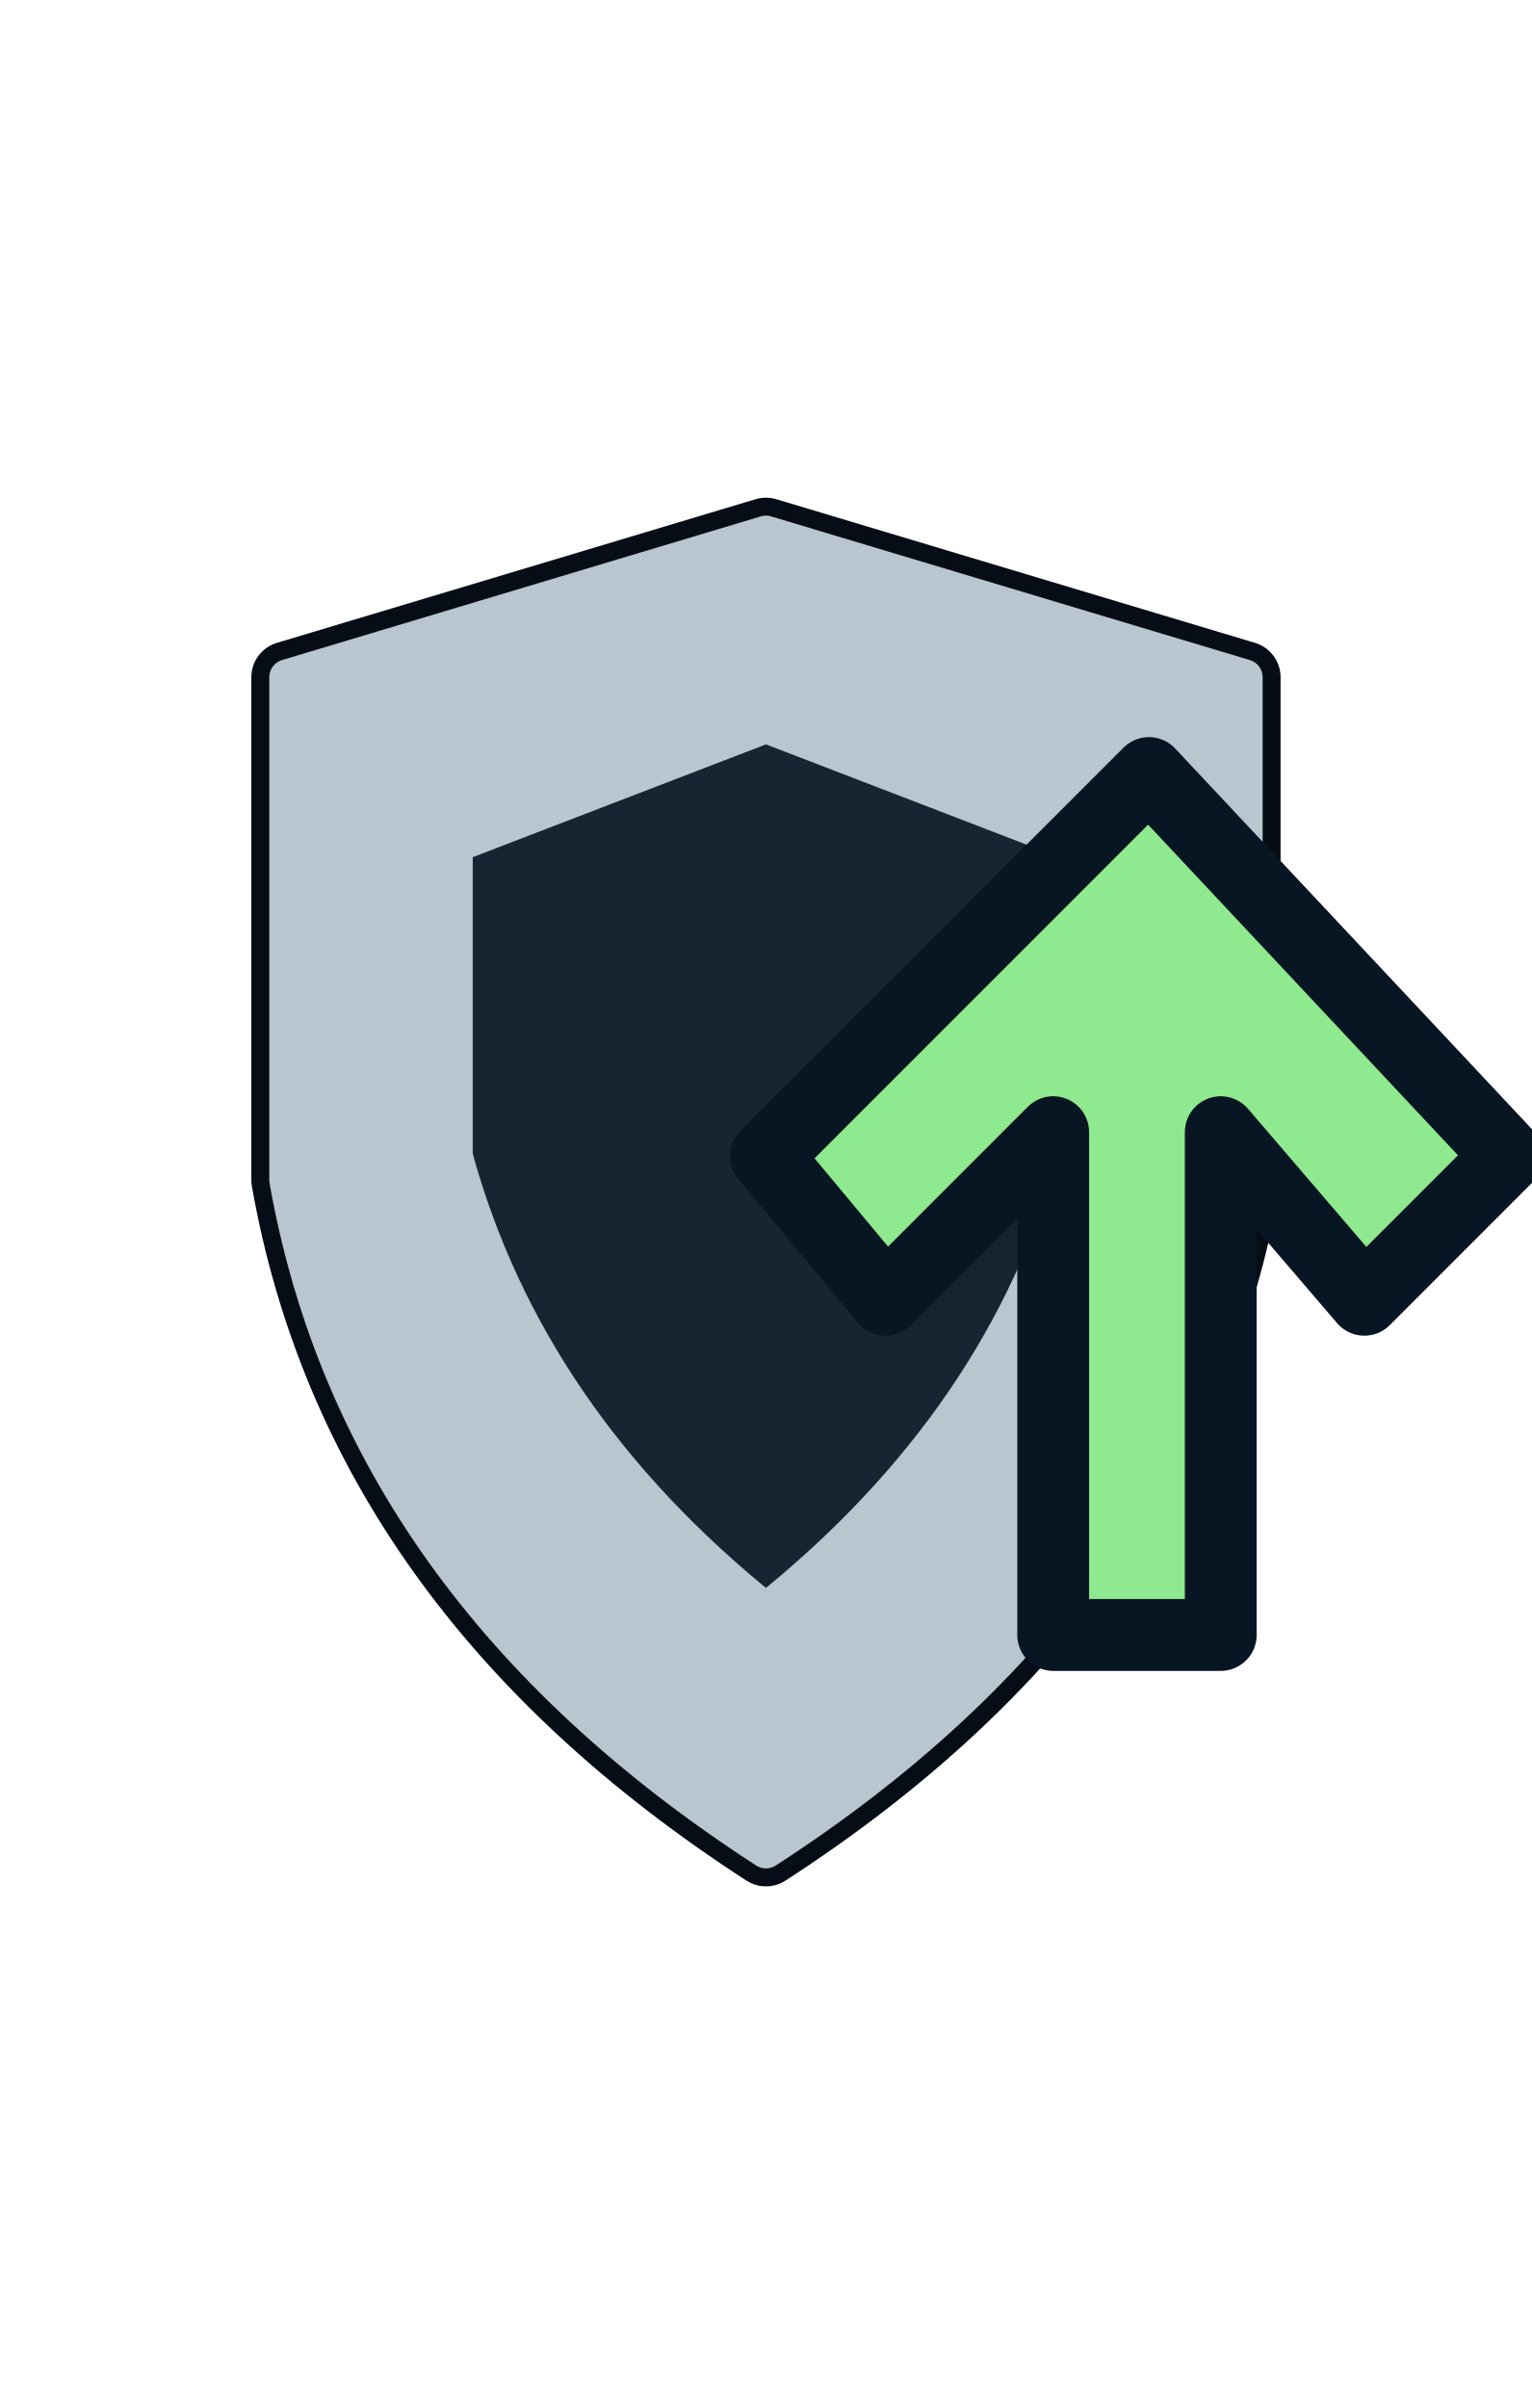
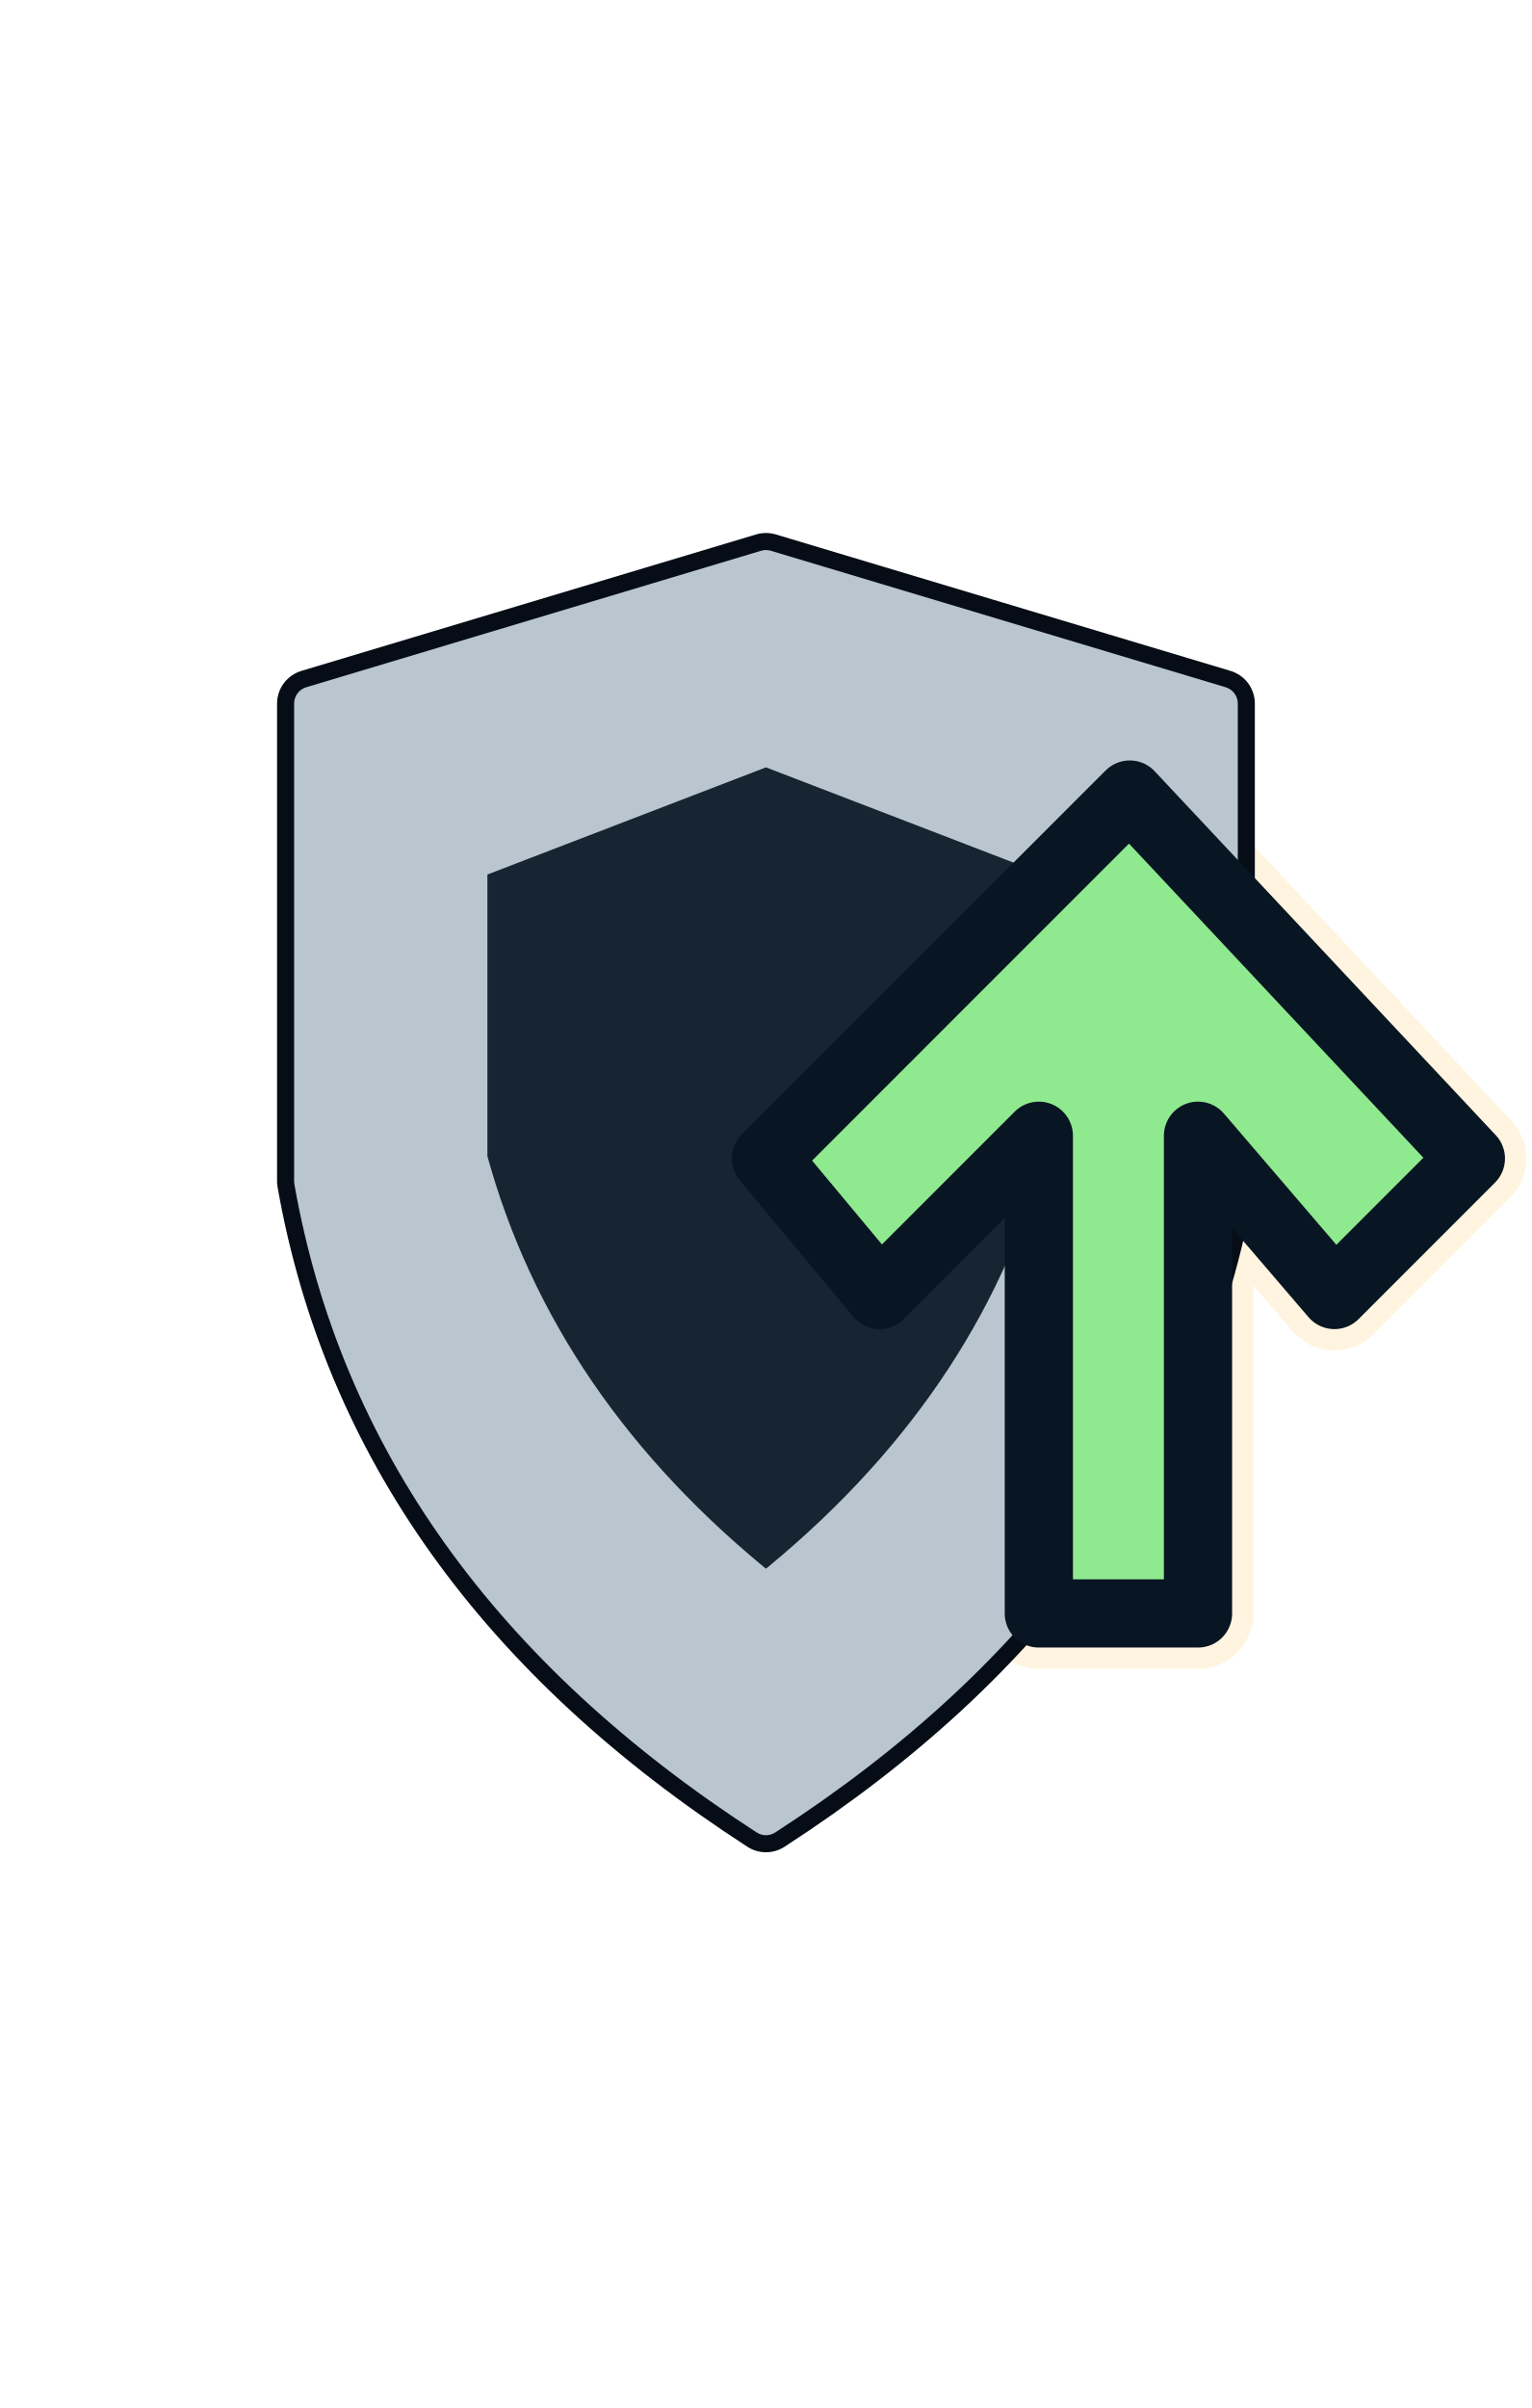
<svg xmlns="http://www.w3.org/2000/svg" width="14" height="22" viewBox="0 0 64 64">
-   <g fill="#b9c6cf" stroke="#070d16" stroke-width="3" stroke-linejoin="round" stroke-linecap="round">
-     <path d="M12 10L32 4L52 10V31Q49 48 32 59Q15 48 12 31Z" />
-     <path d="M19 17L32 12L45 17V30Q42 41 32 49Q22 41 19 30Z" fill="#172432" />
+   <g transform="translate(1.6 1.6) scale(.95)">
+     <g fill="#b9c6cf" stroke="#070d16" stroke-width="3" stroke-linejoin="round" stroke-linecap="round">
+       <path d="M12 10L32 4L52 10V31Q49 48 32 59Q15 48 12 31Z" fill="#fff4df" stroke="#fff4df" stroke-linejoin="round" stroke-linecap="round" stroke-width="1.867" />
+       <path d="M19 17L32 12L45 17V30Q42 41 32 49Q22 41 19 30Z" fill="#fff4df" stroke="#fff4df" stroke-linejoin="round" stroke-linecap="round" stroke-width="1.867" />
+     </g>
+     <g fill="#b9c6cf" stroke="#b9c6cf" stroke-width="1.5" stroke-linejoin="round" stroke-linecap="round">
+       <path d="M12 10L32 4L52 10V31Q49 48 32 59Q15 48 12 31Z" fill="#fff4df" stroke="#fff4df" stroke-linejoin="round" stroke-linecap="round" stroke-width="1.867" />
+       <path d="M19 17L32 12L45 17V30Q42 41 32 49Q22 41 19 30Z" fill="#fff4df" stroke="#fff4df" stroke-linejoin="round" stroke-linecap="round" stroke-width="1.867" />
+     </g>
+     <path d="M44 50V29L37 36L32 30L48 14L63 30L57 36L51 29V50Z" fill="#fff4df" stroke="#fff4df" stroke-width="4.867" stroke-linejoin="round" stroke-linecap="round" />
  </g>
-   <g fill="#b9c6cf" stroke="#b9c6cf" stroke-width="1.5" stroke-linejoin="round" stroke-linecap="round">
-     <path d="M12 10L32 4L52 10V31Q49 48 32 59Q15 48 12 31Z" />
-     <path d="M19 17L32 12L45 17V30Q42 41 32 49Q22 41 19 30Z" fill="#172432" />
+   <g transform="translate(1.6 1.6) scale(.95)">
+     <g fill="#b9c6cf" stroke="#070d16" stroke-width="3" stroke-linejoin="round" stroke-linecap="round">
+       <path d="M12 10L32 4L52 10V31Q49 48 32 59Q15 48 12 31Z" />
+       <path d="M19 17L32 12L45 17V30Q42 41 32 49Q22 41 19 30Z" fill="#172432" />
+     </g>
+     <g fill="#b9c6cf" stroke="#b9c6cf" stroke-width="1.5" stroke-linejoin="round" stroke-linecap="round">
+       <path d="M12 10L32 4L52 10V31Q49 48 32 59Q15 48 12 31Z" />
+       <path d="M19 17L32 12L45 17V30Q42 41 32 49Q22 41 19 30Z" fill="#172432" />
+     </g>
+     <path d="M44 50V29L37 36L32 30L48 14L63 30L57 36L51 29V50Z" fill="#8fe98f" stroke="#081522" stroke-width="3" stroke-linejoin="round" />
  </g>
-   <path d="M44 50V29L37 36L32 30L48 14L63 30L57 36L51 29V50Z" fill="#8fe98f" stroke="#081522" stroke-width="3" stroke-linejoin="round" />
</svg>
